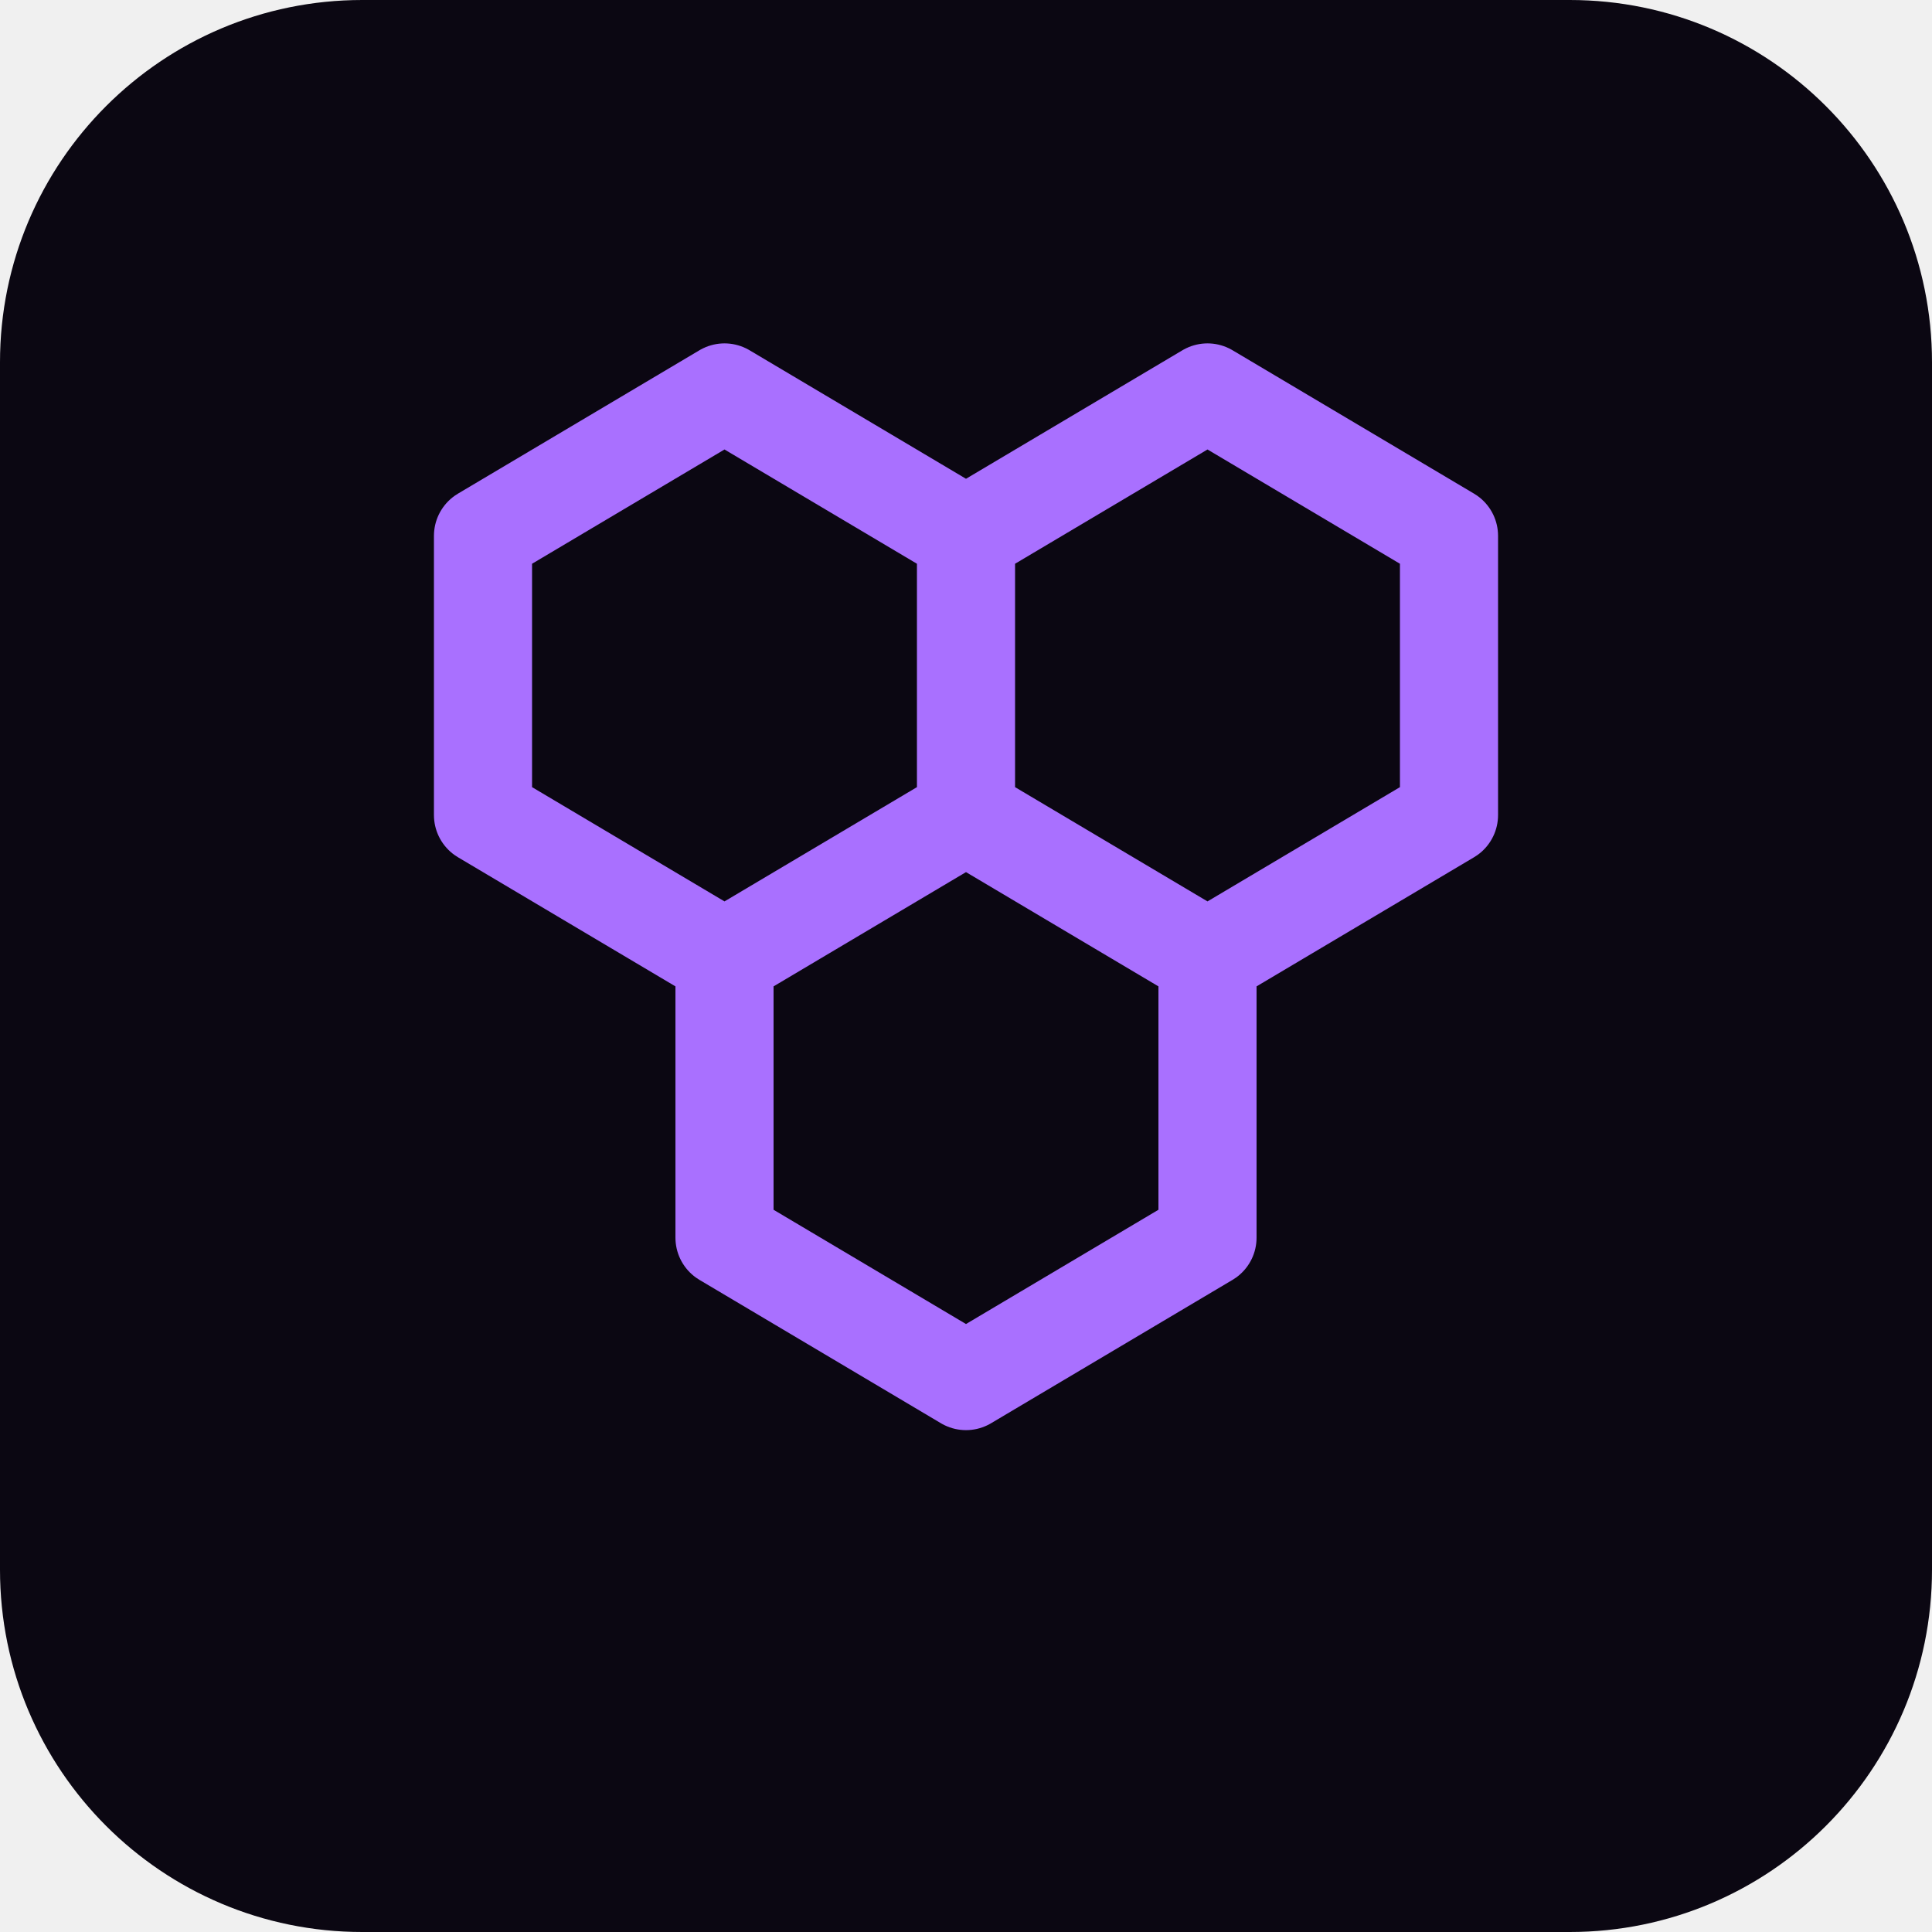
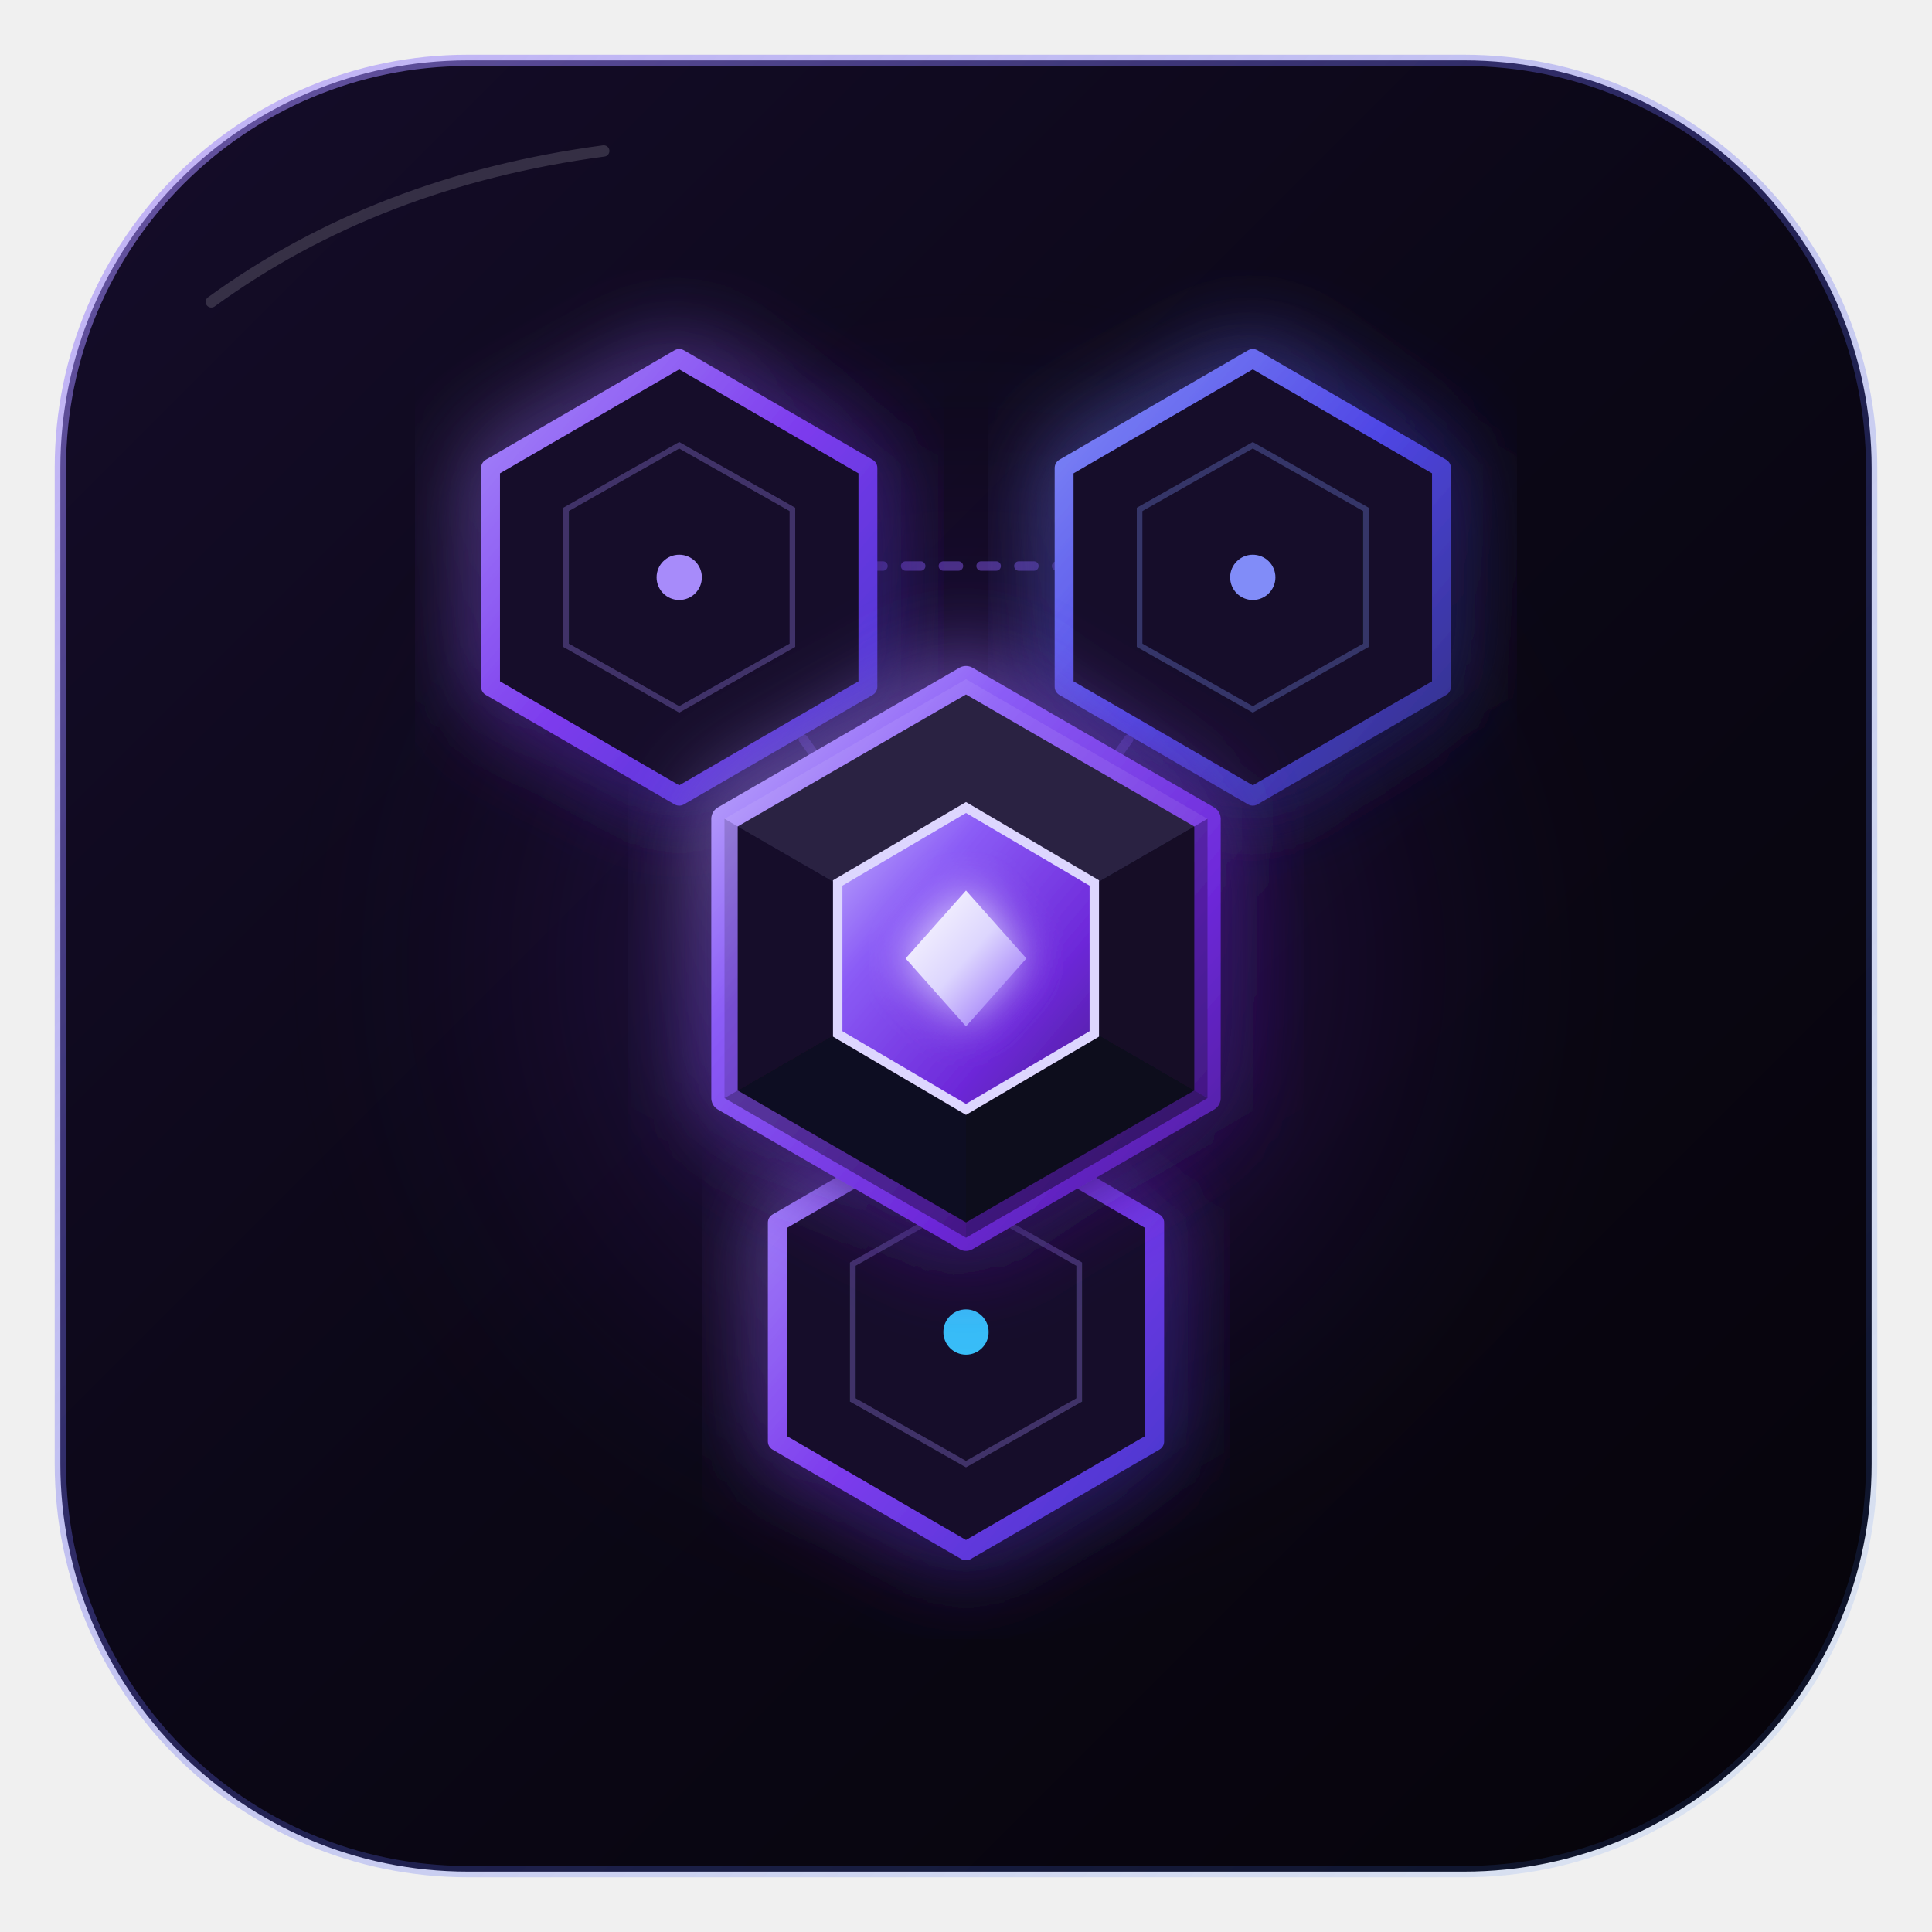
- <svg xmlns="http://www.w3.org/2000/svg" width="256" height="256" viewBox="0 0 256 256" role="img" aria-label="HIVE">
-   <rect width="256" height="256" rx="48" fill="#0b0712" />
-   <path d="M64 71 96 52l32 19v37l-32 19-32-19zm64 0 32-19 32 19v37l-32 19-32-19zm-32 56 32-19 32 19v37l-32 19-32-19z" fill="none" stroke="#a970ff" stroke-width="13" stroke-linejoin="round" />
+ <svg xmlns="http://www.w3.org/2000/svg" width="512" height="512" viewBox="0 0 512 512" fill="none" role="img" aria-label="HIVE Verified Engineering">
+   <defs>
+     <linearGradient id="bg-grad" x1="0%" y1="0%" x2="100%" y2="100%">
+       <stop offset="0%" stop-color="#150d2a" />
+       <stop offset="50%" stop-color="#0b0716" />
+       <stop offset="100%" stop-color="#06040a" />
+     </linearGradient>
+     <linearGradient id="border-grad" x1="0%" y1="0%" x2="100%" y2="100%">
+       <stop offset="0%" stop-color="#a78bfa" stop-opacity="0.6" />
+       <stop offset="50%" stop-color="#6366f1" stop-opacity="0.3" />
+       <stop offset="100%" stop-color="#3b82f6" stop-opacity="0.1" />
+     </linearGradient>
+     <linearGradient id="hex-primary" x1="0%" y1="0%" x2="100%" y2="100%">
+       <stop offset="0%" stop-color="#c4b5fd" />
+       <stop offset="30%" stop-color="#8b5cf6" />
+       <stop offset="70%" stop-color="#6d28d9" />
+       <stop offset="100%" stop-color="#4c1d95" />
+     </linearGradient>
+     <linearGradient id="hex-accent-1" x1="0%" y1="0%" x2="100%" y2="100%">
+       <stop offset="0%" stop-color="#a78bfa" />
+       <stop offset="50%" stop-color="#7c3aed" />
+       <stop offset="100%" stop-color="#4338ca" />
+     </linearGradient>
+     <linearGradient id="hex-accent-2" x1="0%" y1="0%" x2="100%" y2="100%">
+       <stop offset="0%" stop-color="#818cf8" />
+       <stop offset="50%" stop-color="#4f46e5" />
+       <stop offset="100%" stop-color="#312e81" />
+     </linearGradient>
+     <linearGradient id="nucleus-glow" x1="0%" y1="0%" x2="100%" y2="100%">
+       <stop offset="0%" stop-color="#ffffff" />
+       <stop offset="50%" stop-color="#ddd6fe" />
+       <stop offset="100%" stop-color="#8b5cf6" />
+     </linearGradient>
+     <radialGradient id="center-glow" cx="50%" cy="50%" r="50%">
+       <stop offset="0%" stop-color="#7c3aed" stop-opacity="0.35" />
+       <stop offset="60%" stop-color="#4c1d95" stop-opacity="0.1" />
+       <stop offset="100%" stop-color="#000000" stop-opacity="0" />
+     </radialGradient>
+     <filter id="hex-glow" x="-20%" y="-20%" width="140%" height="140%">
+       <feGaussianBlur stdDeviation="12" result="blur" />
+       <feComposite in="SourceGraphic" in2="blur" operator="over" />
+     </filter>
+     <filter id="core-glow" x="-30%" y="-30%" width="160%" height="160%">
+       <feGaussianBlur stdDeviation="6" result="blur" />
+       <feComposite in="SourceGraphic" in2="blur" operator="over" />
+     </filter>
+   </defs>
+   <rect x="16" y="16" width="480" height="480" rx="108" fill="url(#bg-grad)" stroke="url(#border-grad)" stroke-width="3" />
+   <circle cx="256" cy="256" r="190" fill="url(#center-glow)" />
+   <g stroke="#8b5cf6" stroke-opacity="0.45" stroke-width="2.5" stroke-linecap="round" stroke-dasharray="4 6">
+     <line x1="256" y1="256" x2="180" y2="150" />
+     <line x1="256" y1="256" x2="332" y2="150" />
+     <line x1="256" y1="256" x2="256" y2="370" />
+     <line x1="180" y1="150" x2="332" y2="150" />
+   </g>
+   <circle cx="180" cy="150" r="4" fill="#ddd6fe" filter="url(#core-glow)" />
+   <circle cx="332" cy="150" r="4" fill="#ddd6fe" filter="url(#core-glow)" />
+   <circle cx="256" cy="370" r="4" fill="#ddd6fe" filter="url(#core-glow)" />
+   <g filter="url(#hex-glow)">
+     <polygon points="180,95 230,124 230,182 180,211 130,182 130,124" fill="#150e29" stroke="url(#hex-accent-1)" stroke-width="5" stroke-linejoin="round" />
+     <polygon points="180,118 210,135 210,171 180,188 150,171 150,135" fill="none" stroke="#a78bfa" stroke-opacity="0.3" stroke-width="1.5" />
+     <circle cx="180" cy="153" r="6" fill="#a78bfa" />
+   </g>
+   <g filter="url(#hex-glow)">
+     <polygon points="332,95 382,124 382,182 332,211 282,182 282,124" fill="#150e29" stroke="url(#hex-accent-2)" stroke-width="5" stroke-linejoin="round" />
+     <polygon points="332,118 362,135 362,171 332,188 302,171 302,135" fill="none" stroke="#818cf8" stroke-opacity="0.3" stroke-width="1.5" />
+     <circle cx="332" cy="153" r="6" fill="#818cf8" />
+   </g>
+   <g filter="url(#hex-glow)">
+     <polygon points="256,295 306,324 306,382 256,411 206,382 206,324" fill="#150e29" stroke="url(#hex-accent-1)" stroke-width="5" stroke-linejoin="round" />
+     <polygon points="256,318 286,335 286,371 256,388 226,371 226,335" fill="none" stroke="#a78bfa" stroke-opacity="0.3" stroke-width="1.5" />
+     <circle cx="256" cy="353" r="6" fill="#38bdf8" />
+   </g>
+   <g filter="url(#hex-glow)">
+     <polygon points="256,180 320,217 320,291 256,328 192,291 192,217" fill="#1a1133" stroke="url(#hex-primary)" stroke-width="7" stroke-linejoin="round" />
+     <polygon points="256,180 320,217 256,254 192,217" fill="#ffffff" fill-opacity="0.08" />
+     <polygon points="320,217 320,291 256,254" fill="#000000" fill-opacity="0.25" />
+     <polygon points="192,217 192,291 256,254" fill="#000000" fill-opacity="0.15" />
+     <polygon points="192,291 256,328 256,254" fill="#000000" fill-opacity="0.35" />
+     <polygon points="320,291 256,328 256,254" fill="#000000" fill-opacity="0.4" />
+     <polygon points="256,214 290,234 290,274 256,294 222,274 222,234" fill="url(#hex-primary)" stroke="#ddd6fe" stroke-width="2.5" />
+     <polygon points="256,236 272,254 256,272 240,254" fill="url(#nucleus-glow)" filter="url(#core-glow)" />
+   </g>
+   <path d="M56 80 Q100 48 160 40" stroke="#ffffff" stroke-opacity="0.15" stroke-width="3" stroke-linecap="round" fill="none" />
</svg>
